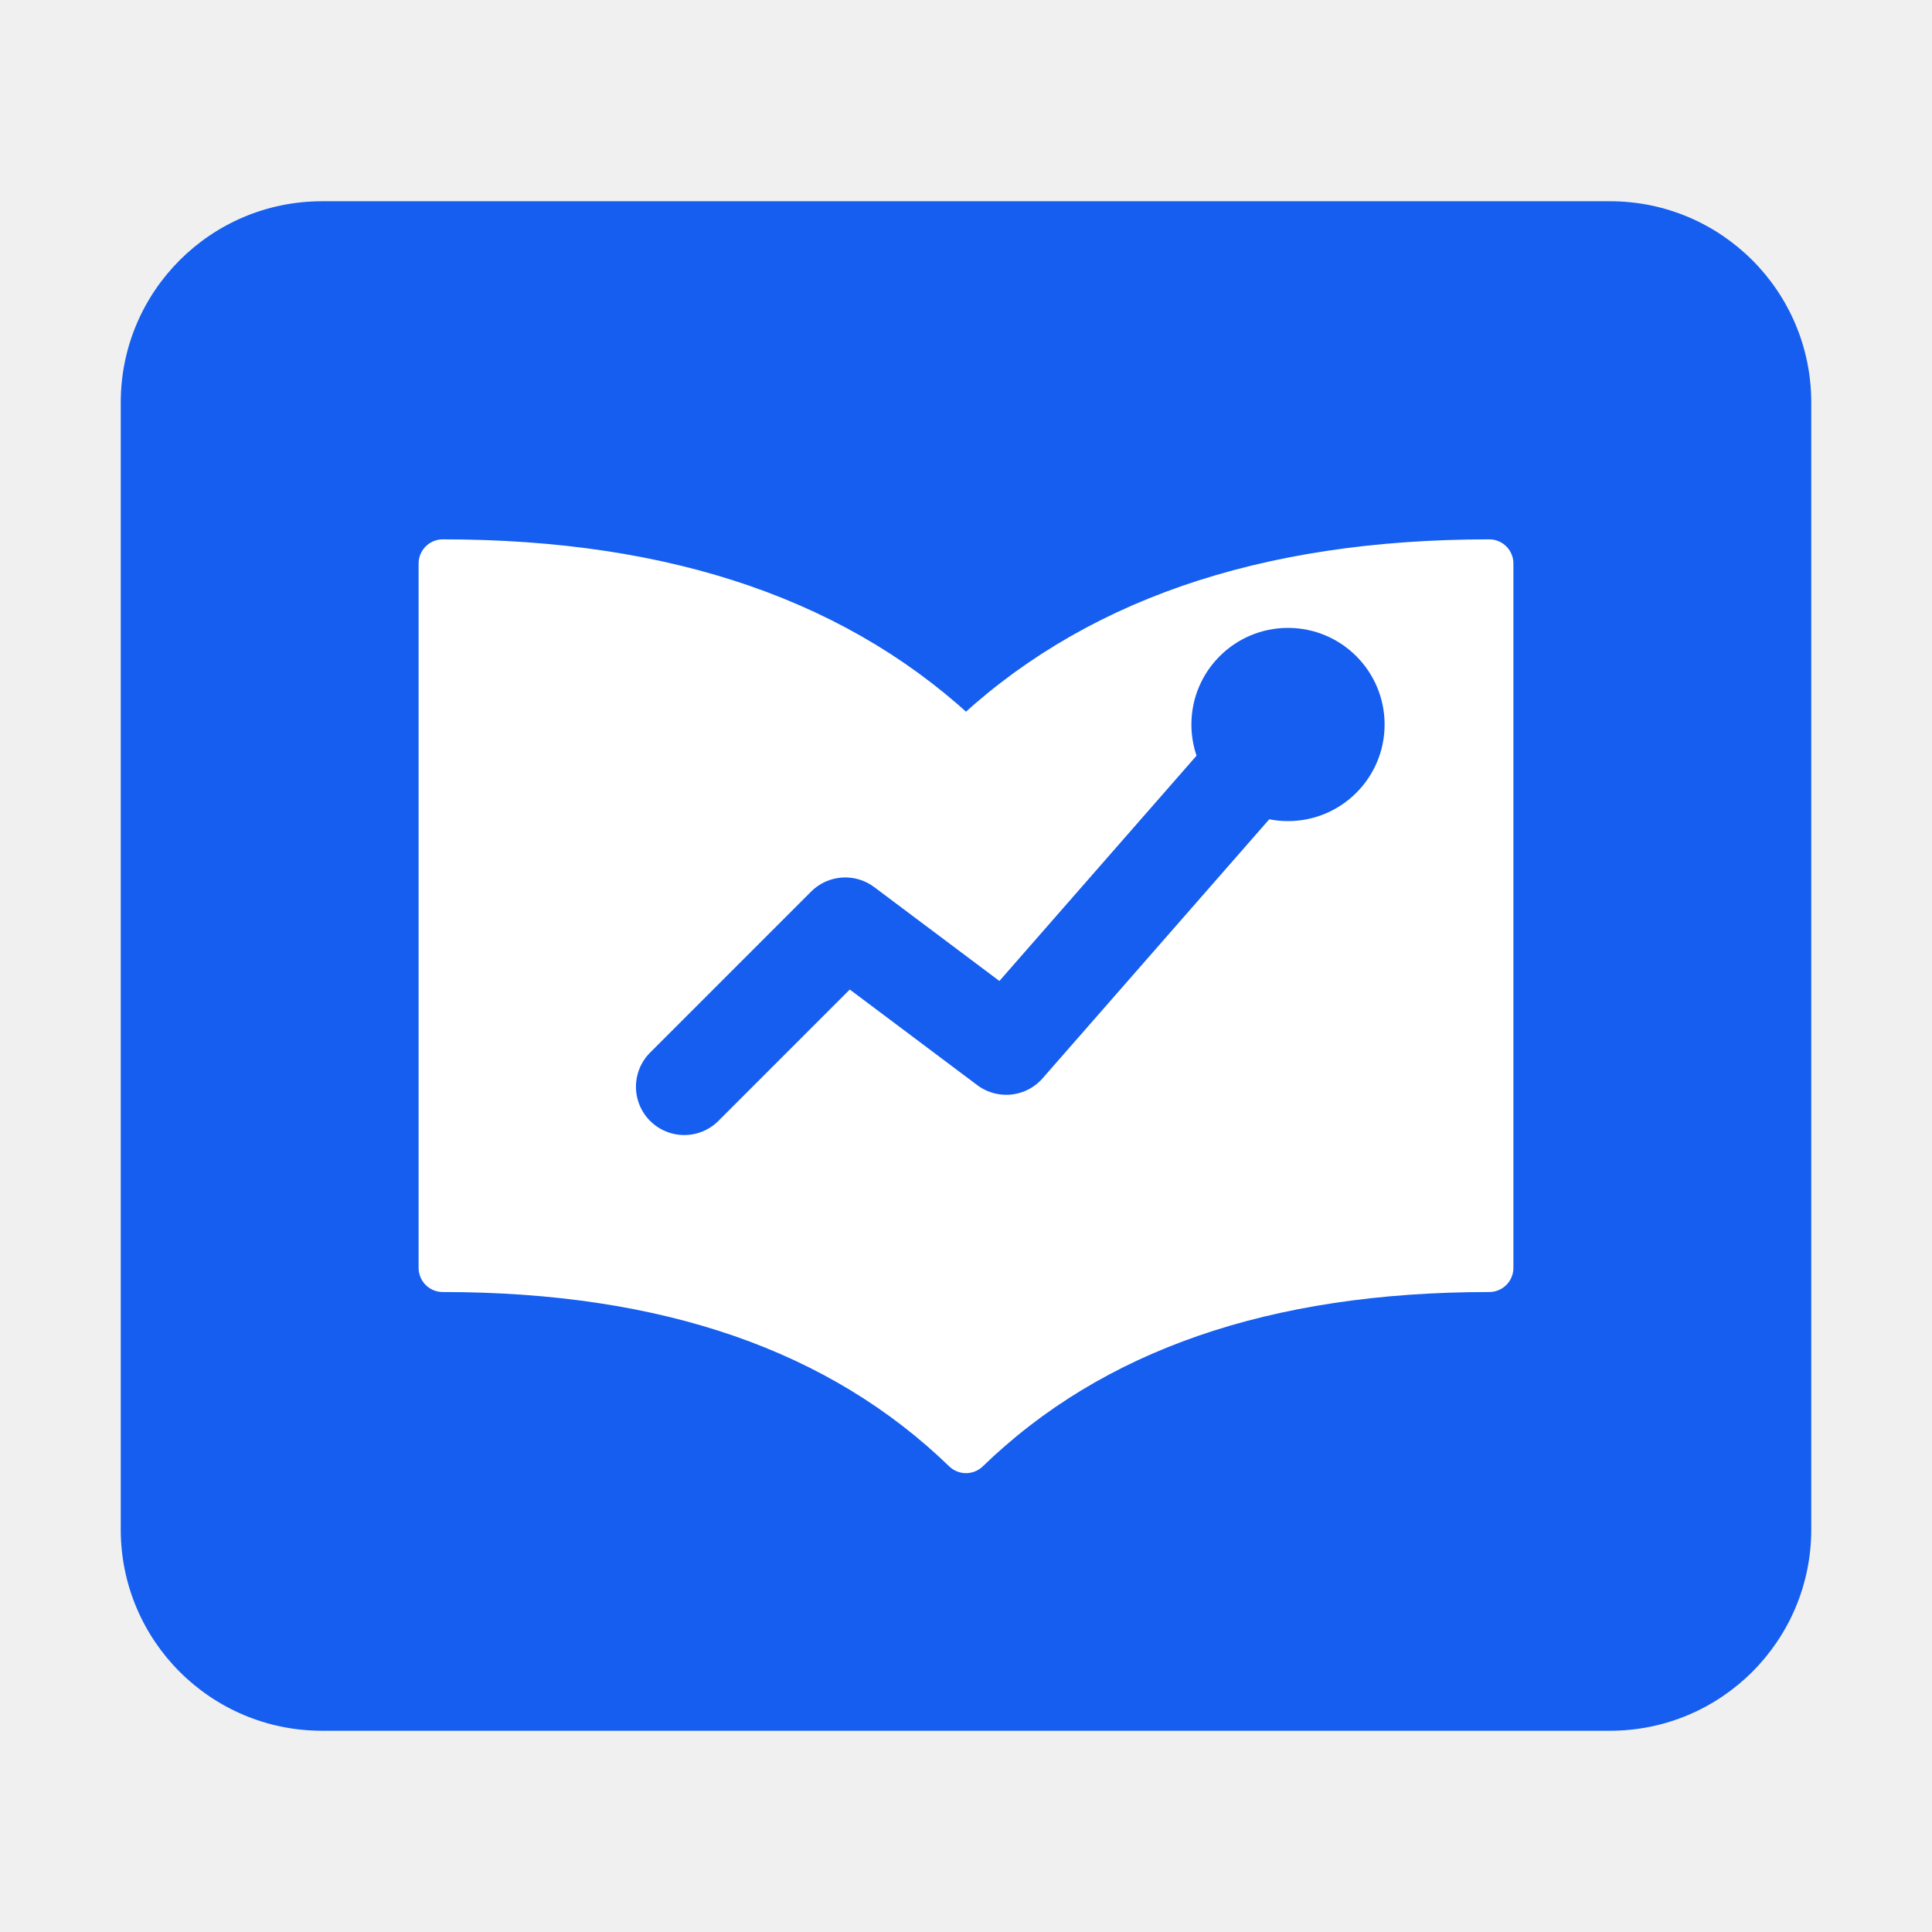
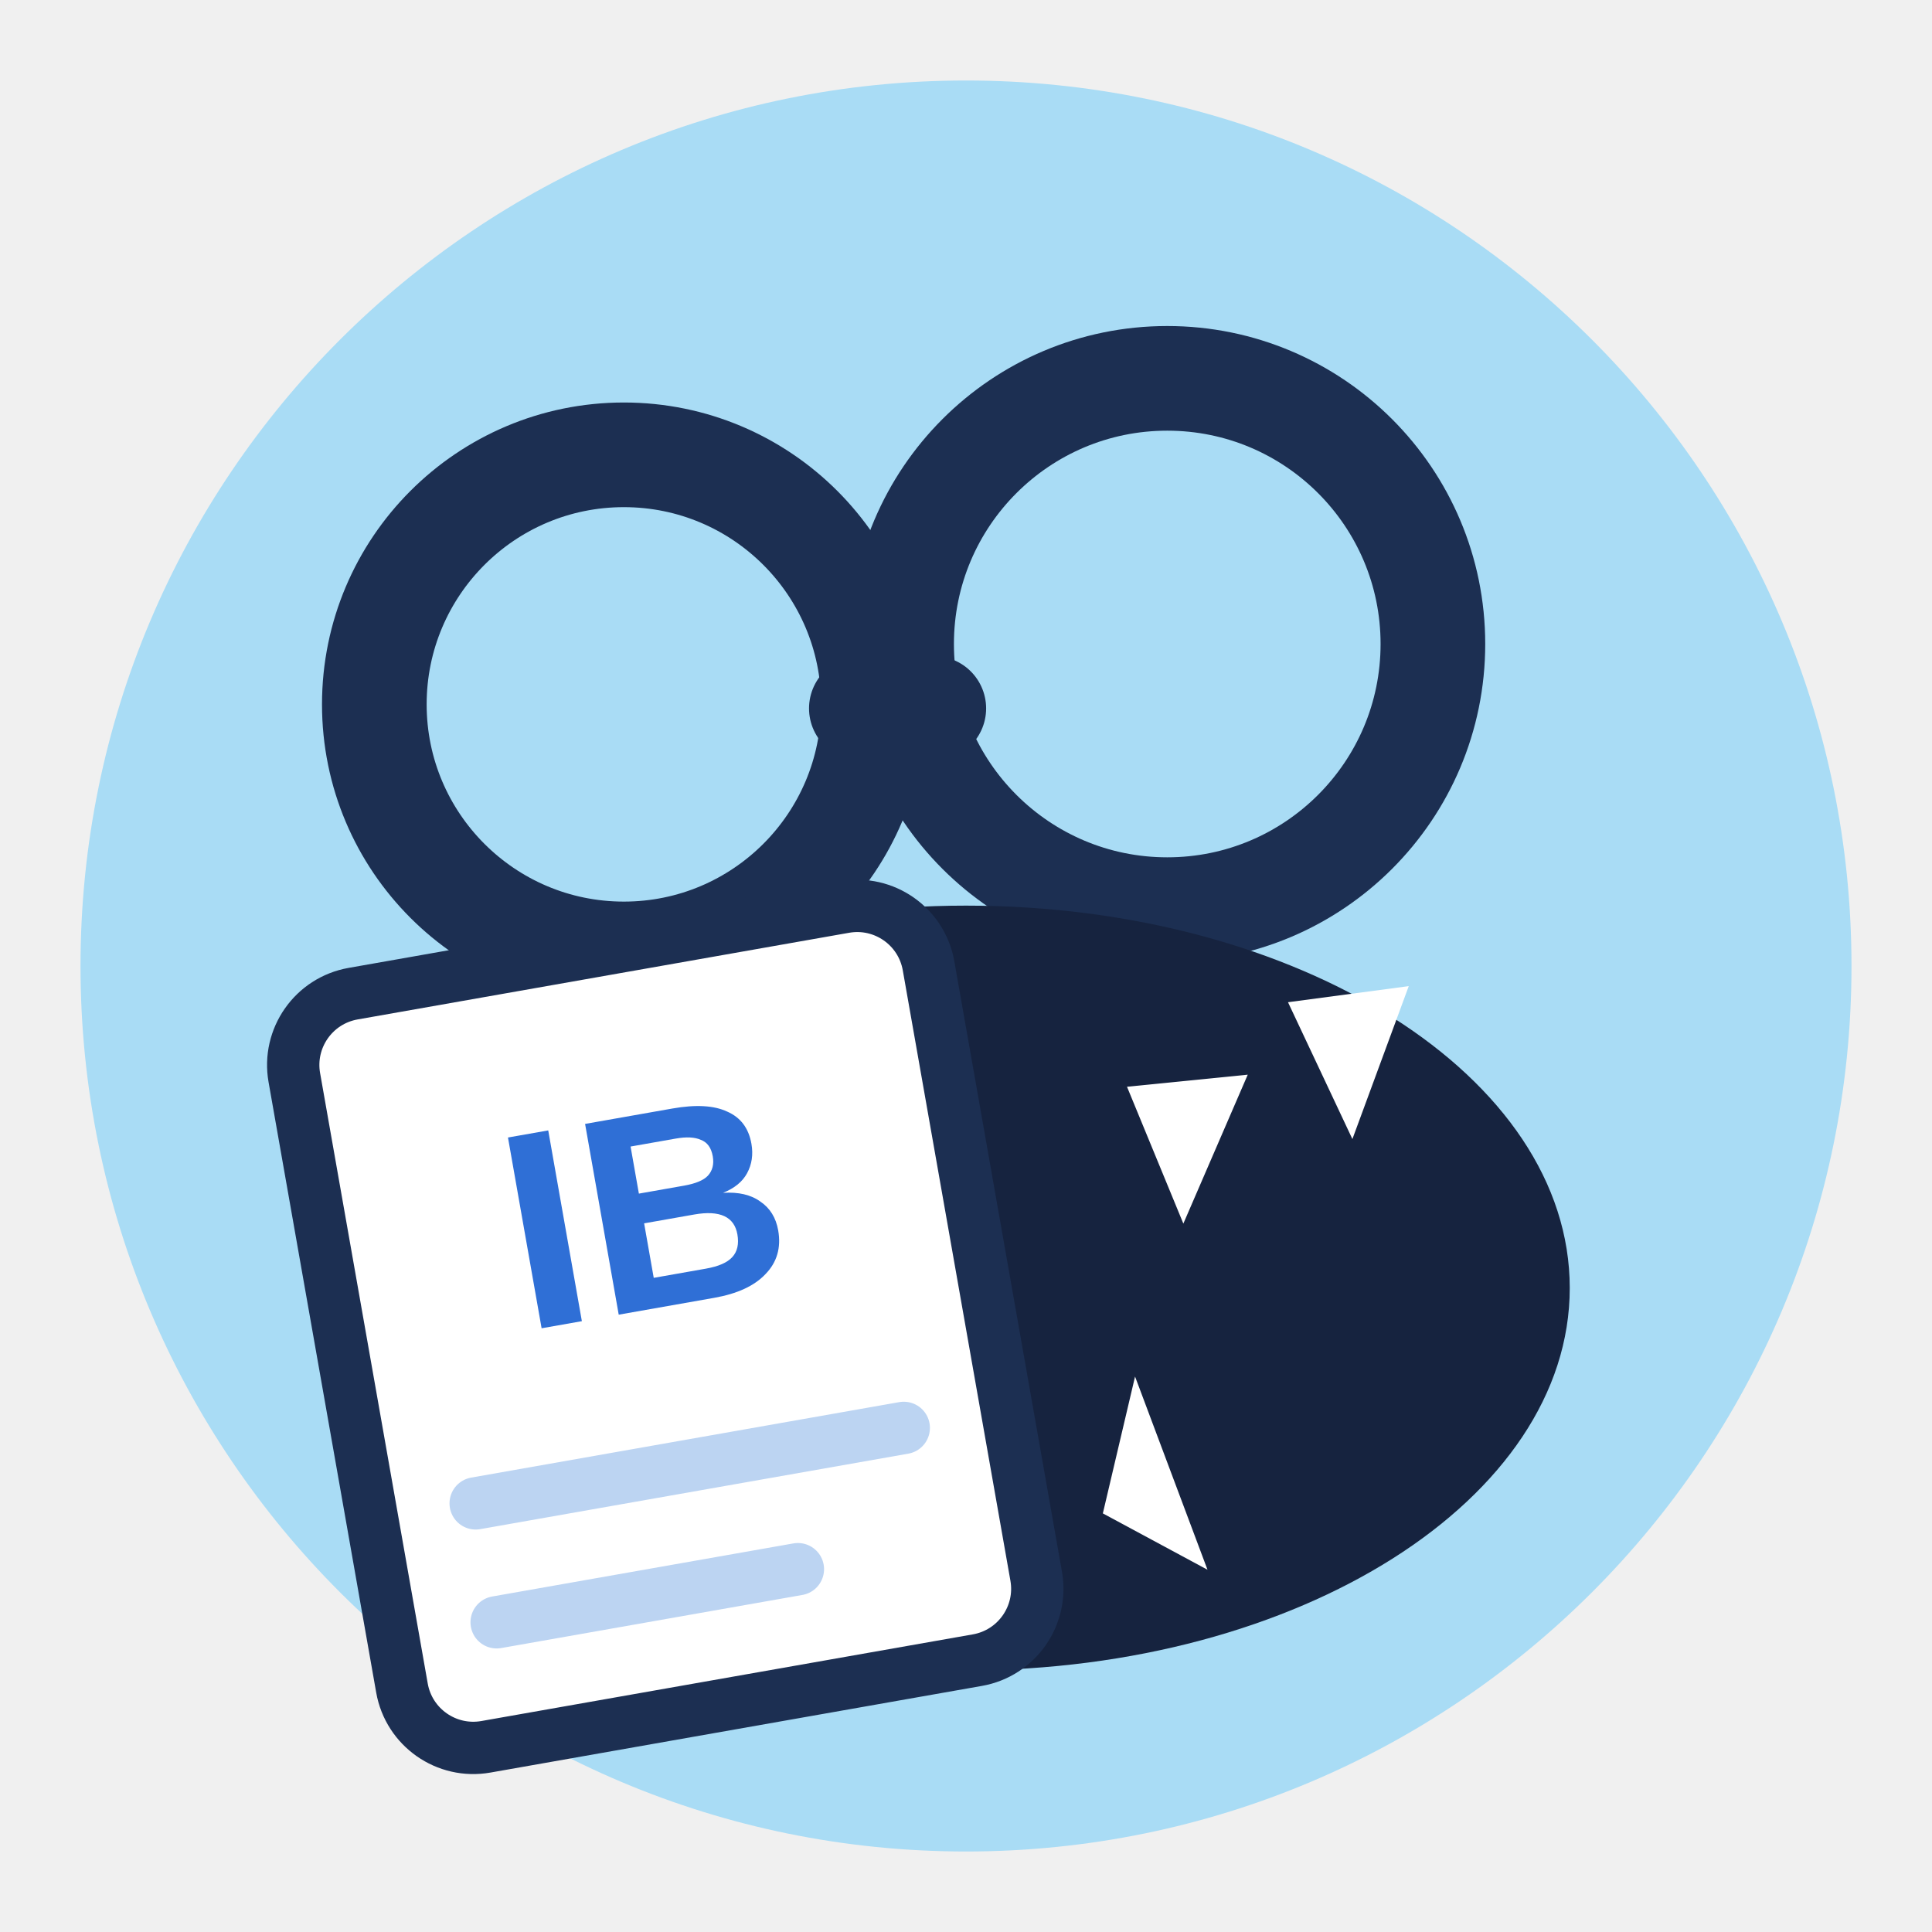
<svg xmlns="http://www.w3.org/2000/svg" viewBox="0 0 48 48">
-   <rect x="3" y="5" width="42" height="38" rx="5" fill="#155eef" />
-   <path d="M11 14c5.6 0 9.9 1.5 13 4.5V36c-3.1-3-7.4-4.5-13-4.5V14Zm26 0c-5.6 0-9.9 1.5-13 4.5V36c3.1-3 7.4-4.5 13-4.5V14Z" fill="#fff" stroke="#fff" stroke-width="1.2" stroke-linejoin="round" />
-   <path d="m17 27 4-4 4 3 7-8" fill="none" stroke="#155eef" stroke-width="2.4" stroke-linecap="round" stroke-linejoin="round" />
-   <circle cx="32" cy="18" r="2.4" fill="#155eef" />
+   <circle cx="24" cy="24" r="22" fill="#a9dcf5" />
+   <circle cx="15.5" cy="17.5" r="6.2" fill="none" stroke="#1c2f52" stroke-width="2.6" />
+   <circle cx="29" cy="16" r="6.6" fill="none" stroke="#1c2f52" stroke-width="2.6" />
+   <path d="M21.4 17.6h1.8" stroke="#1c2f52" stroke-width="2.6" stroke-linecap="round" />
+   <ellipse cx="24" cy="32" rx="15" ry="9.5" fill="#16233f" />
+   <path d="M11 27.5c1.3 3.5 1.3 6.5 0 10" fill="none" stroke="#0d1730" stroke-width="1.2" opacity=".5" />
+   <g fill="#fff">
+     <path d="M14 24.5l3 .4-1.6 3.4Z" />
+     <path d="M21 27l3 .3-1.4 3.4Z" />
+     <path d="M28 27l3-.3-1.6 3.7Z" />
+     <path d="M35 24.5l-3 .4 1.6 3.4Z" />
+     <path d="M18 39l2.6-1.4-.8-3.4Z" />
+     <path d="M30 39l-2.6-1.4.8-3.4Z" />
+   </g>
+   <g transform="translate(7 25) rotate(-10)">
+     <rect x="0" y="0" width="16" height="19" rx="1.8" fill="#fff" stroke="#1c2f52" stroke-width="1.3" />
+     <text x="8" y="9" text-anchor="middle" font-family="Arial, sans-serif" font-size="7" font-weight="700" fill="#2f6fd6">IB</text>
+     <path d="M2.6 13h10.8M2.6 16h7.6" stroke="#bcd4f2" stroke-width="1.3" stroke-linecap="round" />
+   </g>
</svg>
